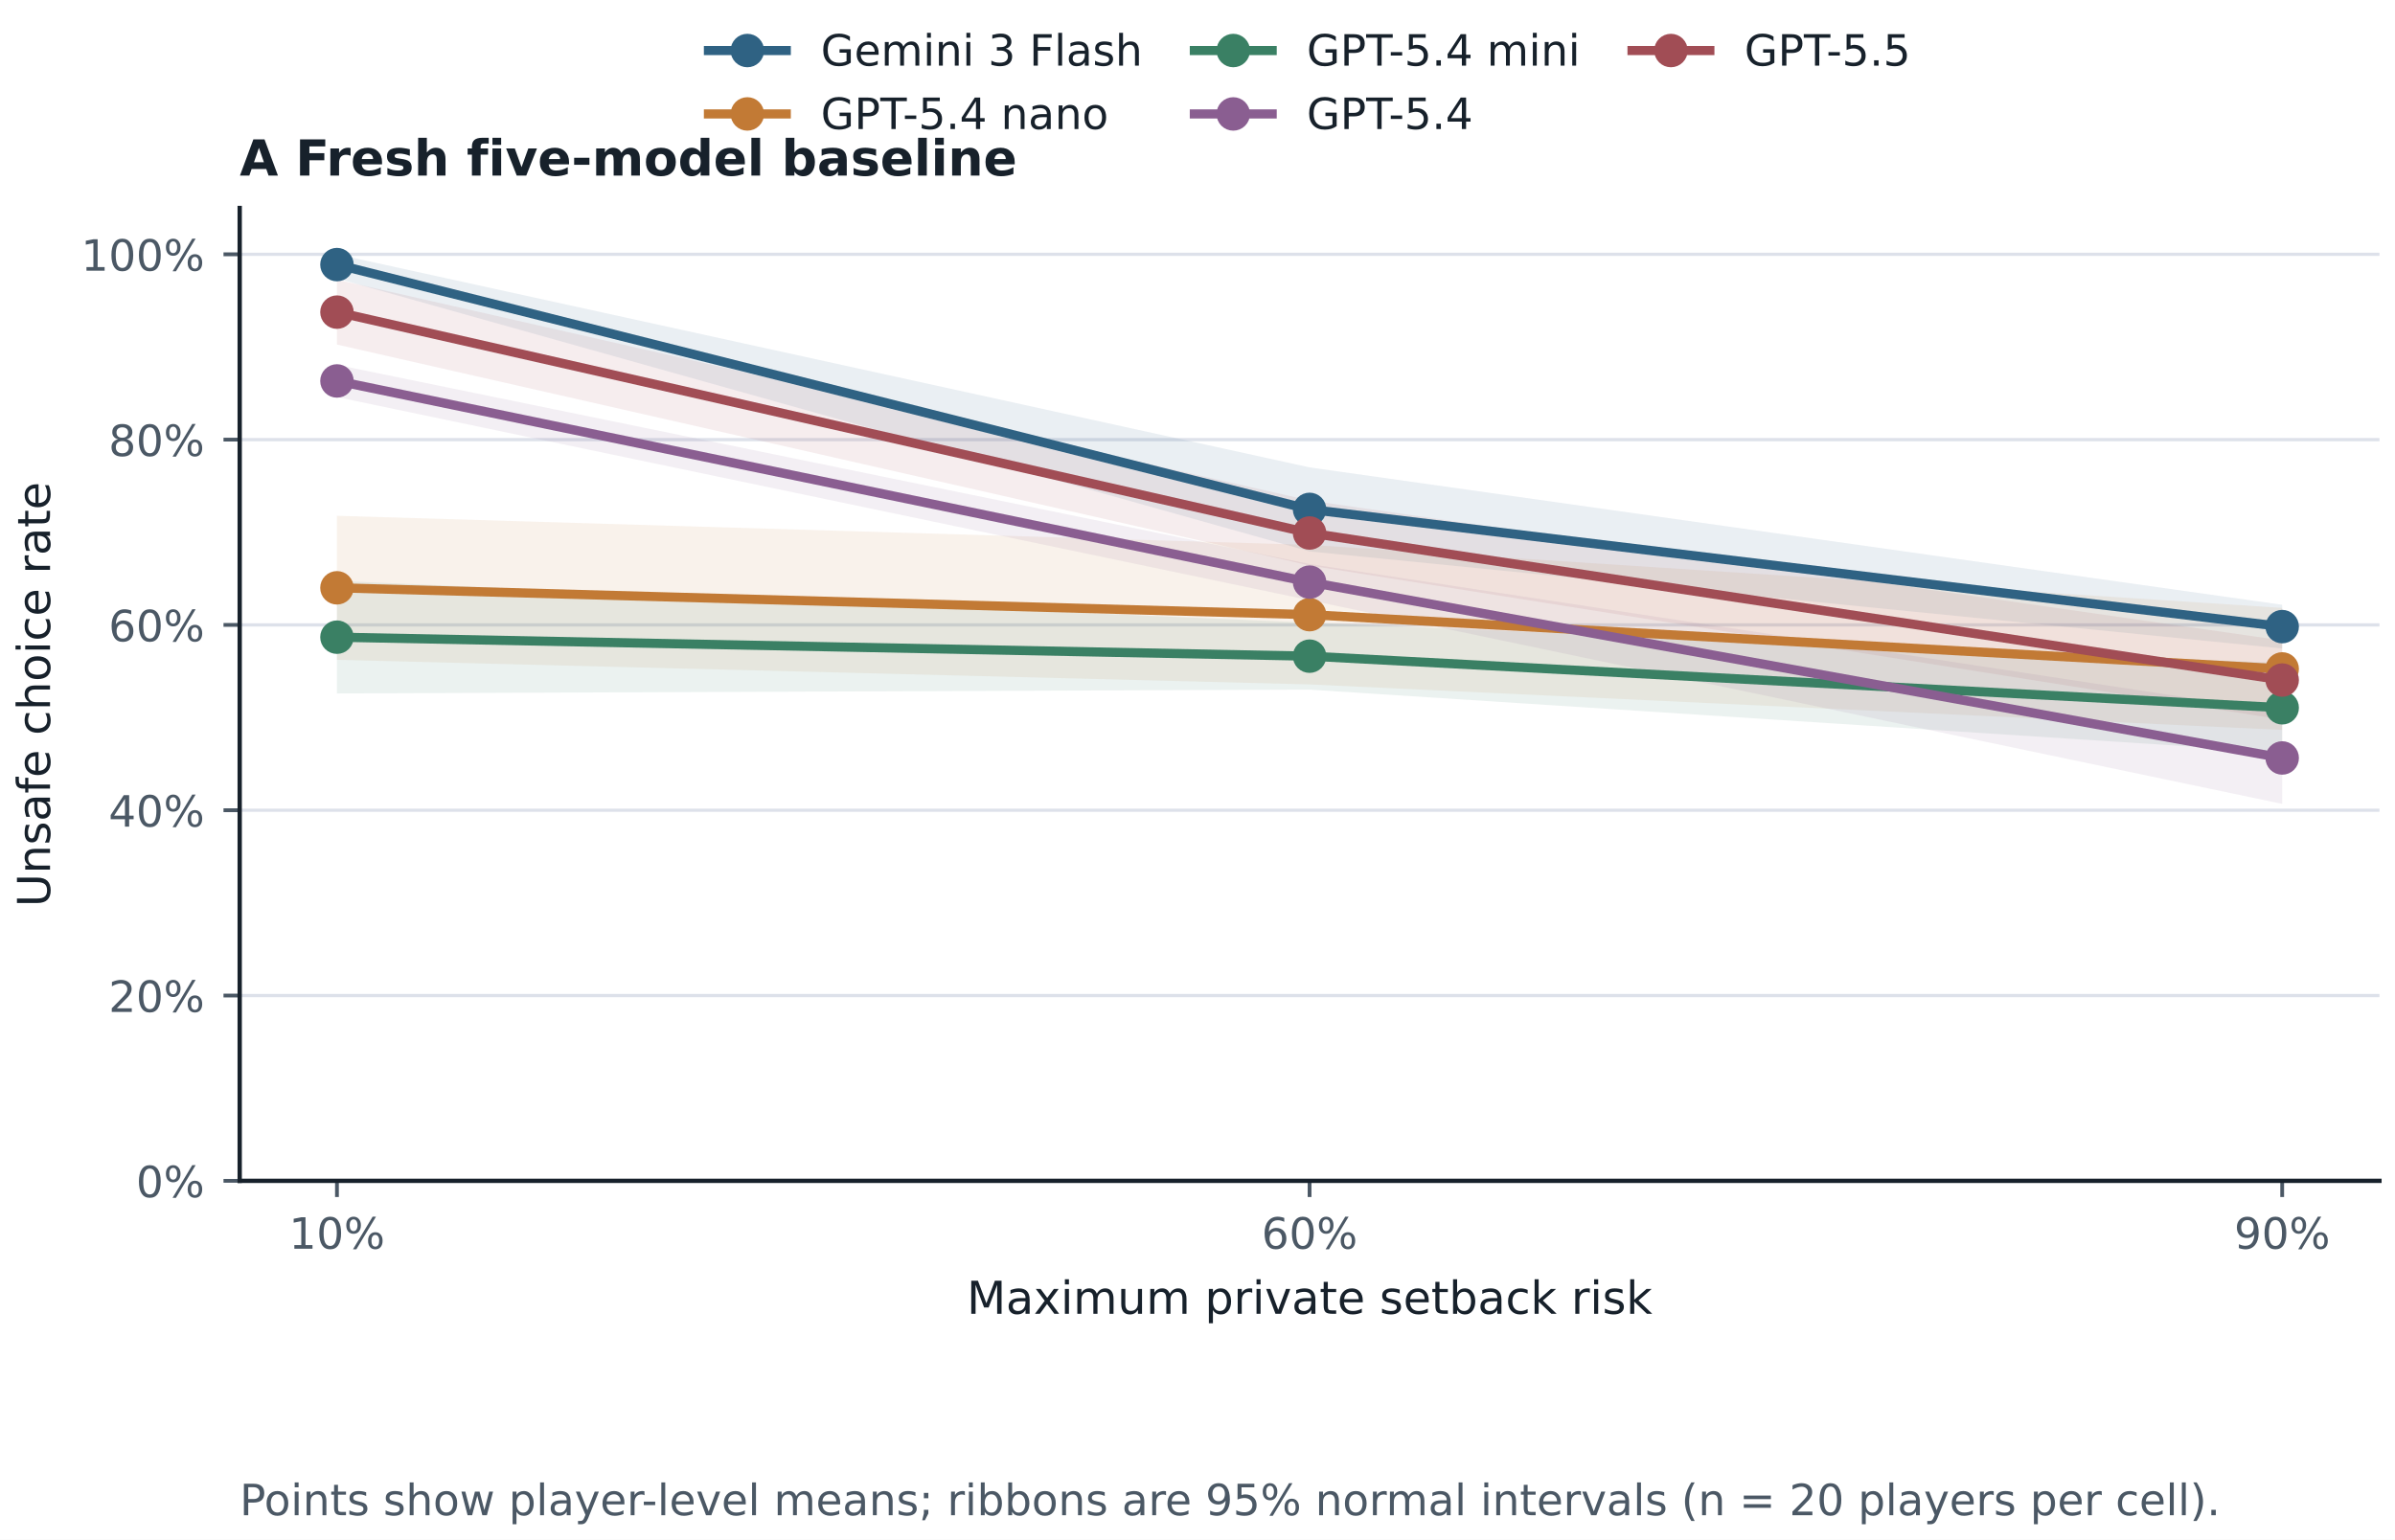
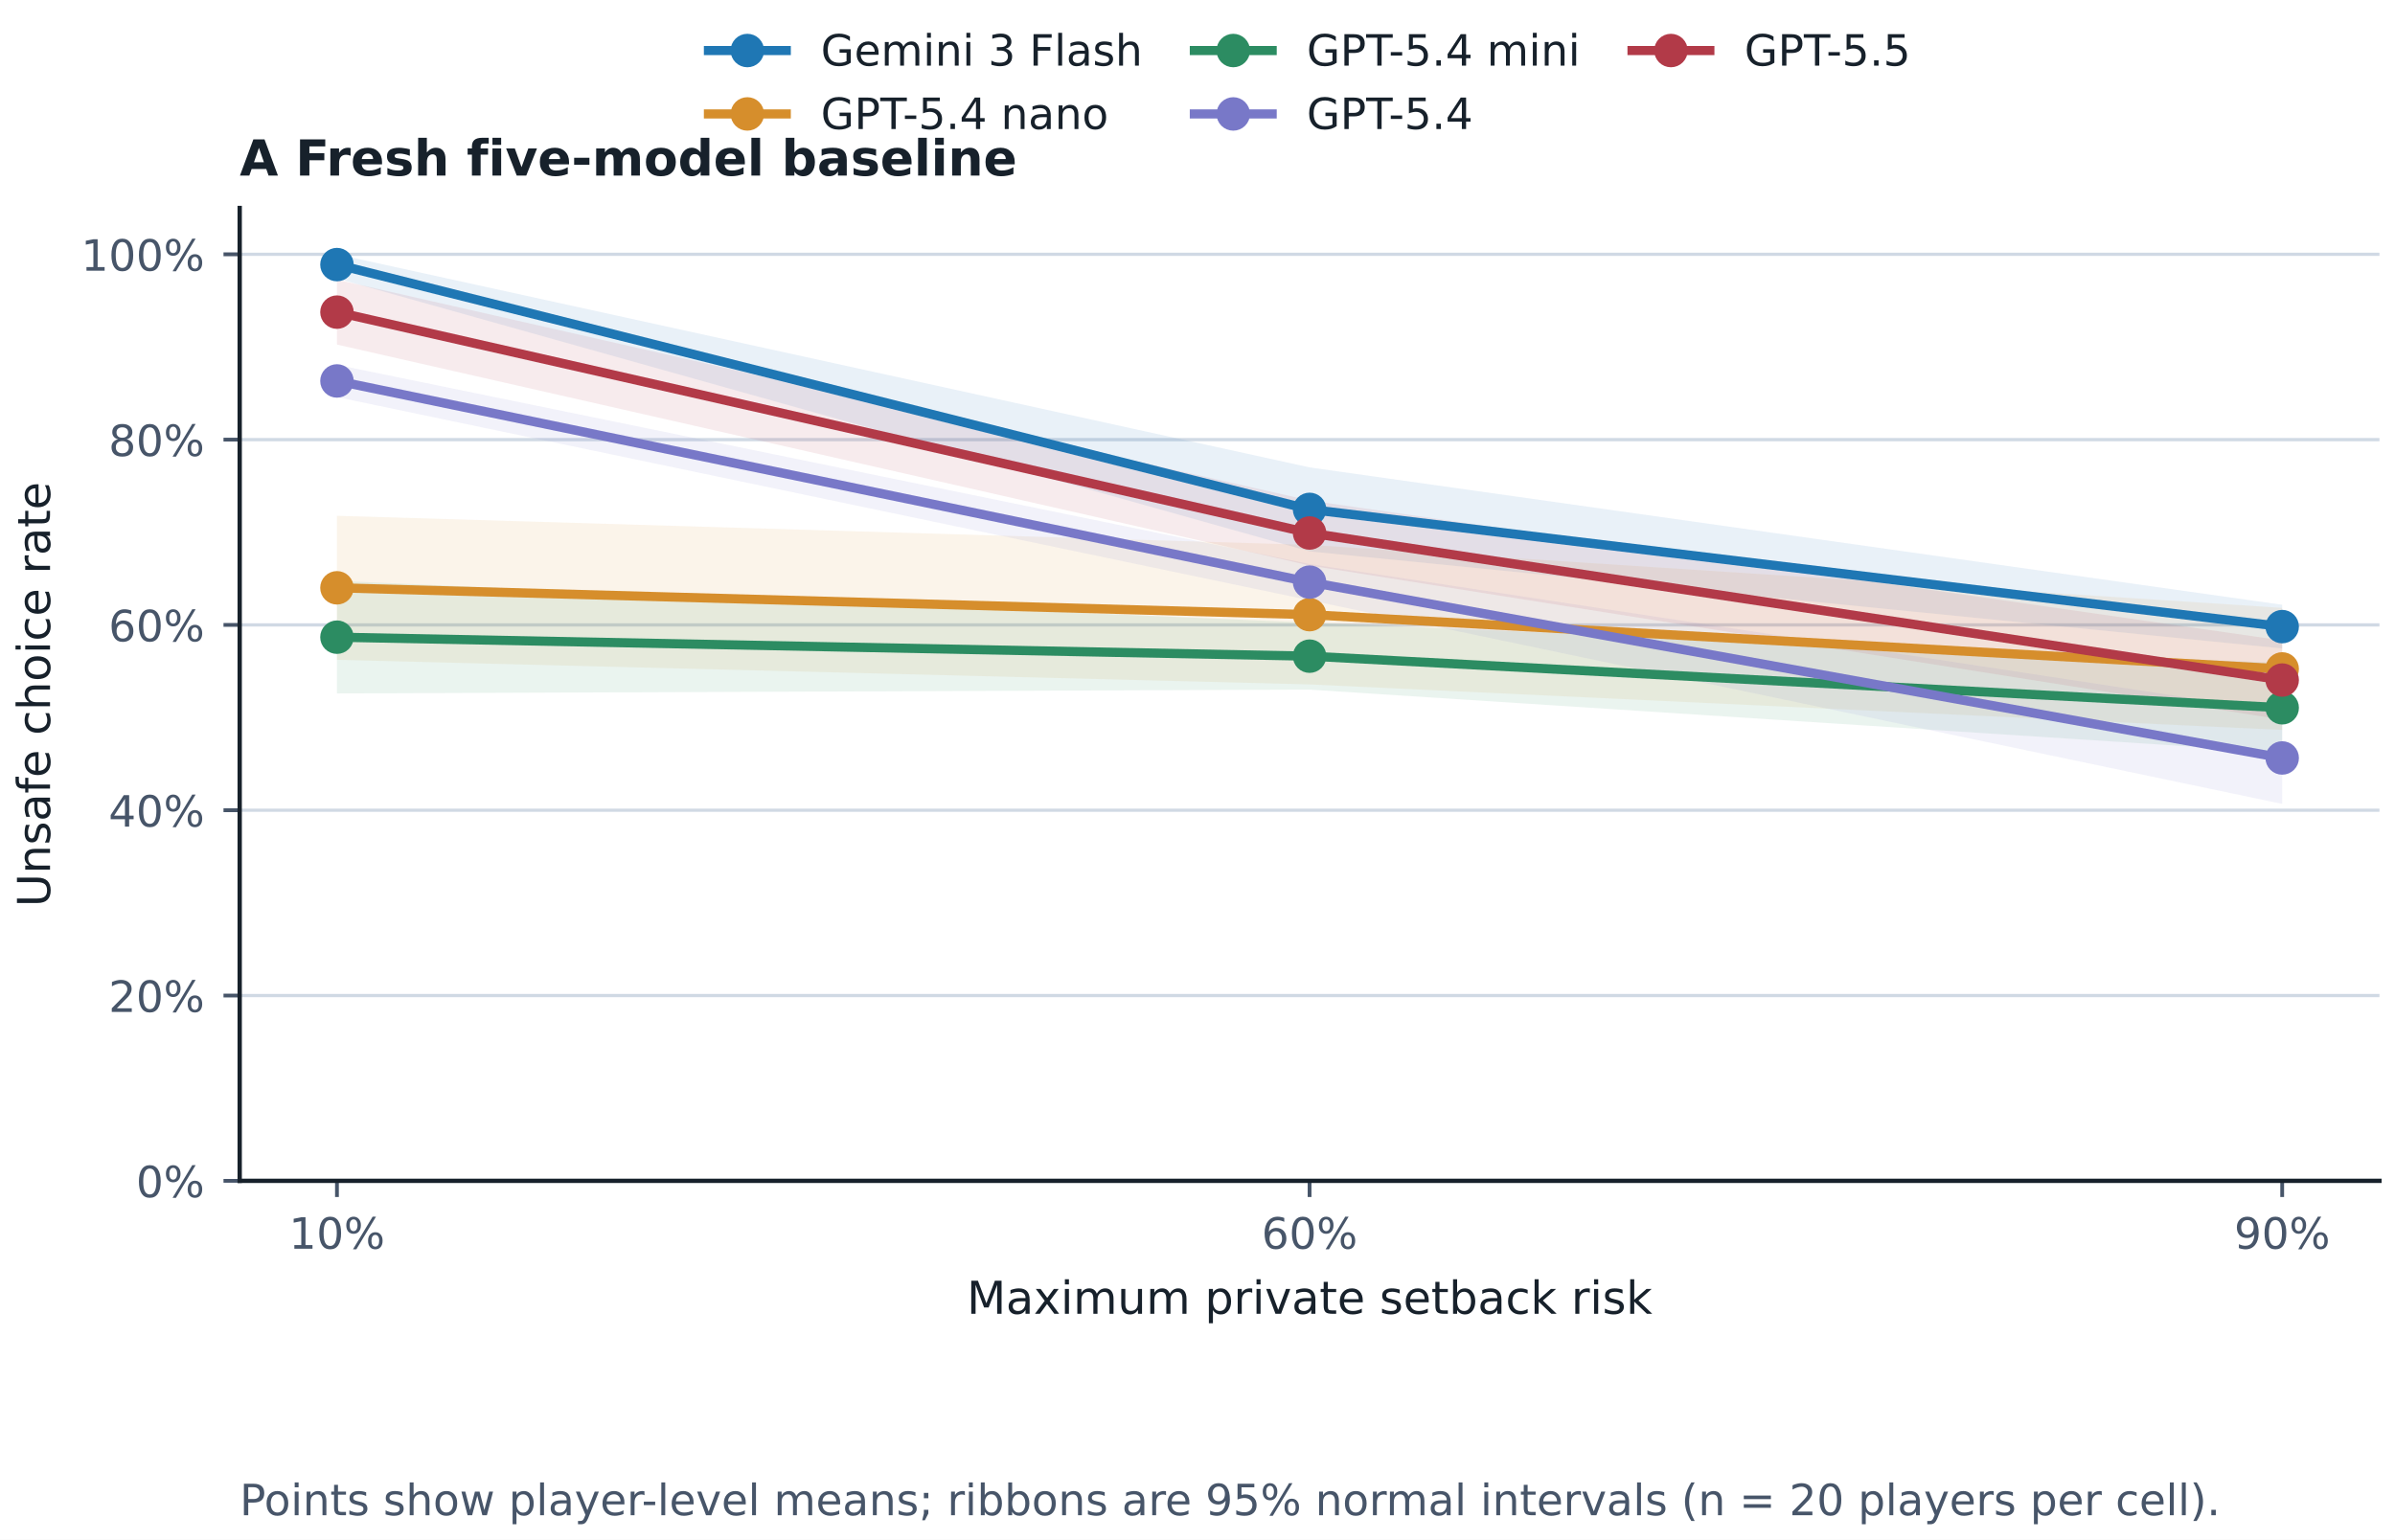
<svg xmlns="http://www.w3.org/2000/svg" xmlns:xlink="http://www.w3.org/1999/xlink" width="443.441pt" height="285.178pt" viewBox="0 0 443.441 285.178" version="1.1">
  <defs>
    <style type="text/css">*{stroke-linejoin: round; stroke-linecap: butt}</style>
  </defs>
  <g id="figure_1">
    <g id="patch_1">
      <path d="M 0 285.178 L 443.441 285.178 L 443.441 0 L 0 0 z " style="fill: #ffffff" />
    </g>
    <g id="axes_1">
      <g id="patch_2">
        <path d="M 44.381 218.7 L 440.561 218.7 L 440.561 38.52 L 44.381 38.52 z " style="fill: #ffffff" />
      </g>
      <g id="matplotlib.axis_1">
        <g id="xtick_1">
          <g id="line2d_1">
            <defs>
-               <path id="m56769b7d9e" d="M 0 0 L 0 3 " style="stroke: #4b5865; stroke-width: 0.7" />
+               <path id="m454da4494c" d="M 0 0 L 0 3 " style="stroke: #475569; stroke-width: 0.7" />
            </defs>
            <g>
-               <use xlink:href="#m56769b7d9e" x="62.389" y="218.7" style="fill: #4b5865; stroke: #4b5865; stroke-width: 0.7" />
+               <use xlink:href="#m454da4494c" x="62.389" y="218.7" style="fill: #475569; stroke: #475569; stroke-width: 0.7" />
            </g>
          </g>
          <g id="text_1">
-             <text style="font-size: 8px; font-family: 'DejaVu Sans'; text-anchor: middle; fill: #4b5865" x="62.389" y="231.278" transform="rotate(-0 62.38906 231.2783)">10%</text>
+             <text style="font-size: 8px; font-family: 'DejaVu Sans'; text-anchor: middle; fill: #475569" x="62.389" y="231.278" transform="rotate(-0 62.38906 231.2783)">10%</text>
          </g>
        </g>
        <g id="xtick_2">
          <g id="line2d_2">
            <g>
-               <use xlink:href="#m56769b7d9e" x="242.471" y="218.7" style="fill: #4b5865; stroke: #4b5865; stroke-width: 0.7" />
+               <use xlink:href="#m454da4494c" x="242.471" y="218.7" style="fill: #475569; stroke: #475569; stroke-width: 0.7" />
            </g>
          </g>
          <g id="text_2">
-             <text style="font-size: 8px; font-family: 'DejaVu Sans'; text-anchor: middle; fill: #4b5865" x="242.471" y="231.278" transform="rotate(-0 242.4709 231.2783)">60%</text>
+             <text style="font-size: 8px; font-family: 'DejaVu Sans'; text-anchor: middle; fill: #475569" x="242.471" y="231.278" transform="rotate(-0 242.4709 231.2783)">60%</text>
          </g>
        </g>
        <g id="xtick_3">
          <g id="line2d_3">
            <g>
-               <use xlink:href="#m56769b7d9e" x="422.553" y="218.7" style="fill: #4b5865; stroke: #4b5865; stroke-width: 0.7" />
+               <use xlink:href="#m454da4494c" x="422.553" y="218.7" style="fill: #475569; stroke: #475569; stroke-width: 0.7" />
            </g>
          </g>
          <g id="text_3">
-             <text style="font-size: 8px; font-family: 'DejaVu Sans'; text-anchor: middle; fill: #4b5865" x="422.553" y="231.278" transform="rotate(-0 422.5527 231.2783)">90%</text>
+             <text style="font-size: 8px; font-family: 'DejaVu Sans'; text-anchor: middle; fill: #475569" x="422.553" y="231.278" transform="rotate(-0 422.5527 231.2783)">90%</text>
          </g>
        </g>
        <g id="text_4">
          <text style="font-size: 8.4px; font-family: 'DejaVu Sans'; text-anchor: middle; fill: #17212b" x="242.471" y="243.325" transform="rotate(-0 242.4709 243.3248)">Maximum private setback risk</text>
        </g>
      </g>
      <g id="matplotlib.axis_2">
        <g id="ytick_1">
          <g id="line2d_4">
-             <path d="M 44.381 218.7 L 440.561 218.7 " clip-path="url(#pc8899e0fa0)" style="fill: none; stroke: #d9dee8; stroke-opacity: 0.9; stroke-width: 0.6; stroke-linecap: square" />
+             <path d="M 44.381 218.7 L 440.561 218.7 " clip-path="url(#p2ffa568756)" style="fill: none; stroke: #cbd5e1; stroke-opacity: 0.9; stroke-width: 0.6; stroke-linecap: square" />
          </g>
          <g id="line2d_5">
            <defs>
-               <path id="mddb1ec28d9" d="M 0 0 L -3 0 " style="stroke: #4b5865; stroke-width: 0.7" />
+               <path id="m88bbcaa2de" d="M 0 0 L -3 0 " style="stroke: #475569; stroke-width: 0.7" />
            </defs>
            <g>
-               <use xlink:href="#mddb1ec28d9" x="44.381" y="218.7" style="fill: #4b5865; stroke: #4b5865; stroke-width: 0.7" />
+               <use xlink:href="#m88bbcaa2de" x="44.381" y="218.7" style="fill: #475569; stroke: #475569; stroke-width: 0.7" />
            </g>
          </g>
          <g id="text_5">
-             <text style="font-size: 8px; font-family: 'DejaVu Sans'; text-anchor: end; fill: #4b5865" x="37.881" y="221.739" transform="rotate(-0 37.88088 221.739)">0%</text>
+             <text style="font-size: 8px; font-family: 'DejaVu Sans'; text-anchor: end; fill: #475569" x="37.881" y="221.739" transform="rotate(-0 37.88088 221.739)">0%</text>
          </g>
        </g>
        <g id="ytick_2">
          <g id="line2d_6">
-             <path d="M 44.381 184.38 L 440.561 184.38 " clip-path="url(#pc8899e0fa0)" style="fill: none; stroke: #d9dee8; stroke-opacity: 0.9; stroke-width: 0.6; stroke-linecap: square" />
+             <path d="M 44.381 184.38 L 440.561 184.38 " clip-path="url(#p2ffa568756)" style="fill: none; stroke: #cbd5e1; stroke-opacity: 0.9; stroke-width: 0.6; stroke-linecap: square" />
          </g>
          <g id="line2d_7">
            <g>
-               <use xlink:href="#mddb1ec28d9" x="44.381" y="184.38" style="fill: #4b5865; stroke: #4b5865; stroke-width: 0.7" />
+               <use xlink:href="#m88bbcaa2de" x="44.381" y="184.38" style="fill: #475569; stroke: #475569; stroke-width: 0.7" />
            </g>
          </g>
          <g id="text_6">
-             <text style="font-size: 8px; font-family: 'DejaVu Sans'; text-anchor: end; fill: #4b5865" x="37.881" y="187.419" transform="rotate(-0 37.88088 187.419)">20%</text>
+             <text style="font-size: 8px; font-family: 'DejaVu Sans'; text-anchor: end; fill: #475569" x="37.881" y="187.419" transform="rotate(-0 37.88088 187.419)">20%</text>
          </g>
        </g>
        <g id="ytick_3">
          <g id="line2d_8">
-             <path d="M 44.381 150.06 L 440.561 150.06 " clip-path="url(#pc8899e0fa0)" style="fill: none; stroke: #d9dee8; stroke-opacity: 0.9; stroke-width: 0.6; stroke-linecap: square" />
+             <path d="M 44.381 150.06 L 440.561 150.06 " clip-path="url(#p2ffa568756)" style="fill: none; stroke: #cbd5e1; stroke-opacity: 0.9; stroke-width: 0.6; stroke-linecap: square" />
          </g>
          <g id="line2d_9">
            <g>
-               <use xlink:href="#mddb1ec28d9" x="44.381" y="150.06" style="fill: #4b5865; stroke: #4b5865; stroke-width: 0.7" />
+               <use xlink:href="#m88bbcaa2de" x="44.381" y="150.06" style="fill: #475569; stroke: #475569; stroke-width: 0.7" />
            </g>
          </g>
          <g id="text_7">
-             <text style="font-size: 8px; font-family: 'DejaVu Sans'; text-anchor: end; fill: #4b5865" x="37.881" y="153.099" transform="rotate(-0 37.88088 153.099)">40%</text>
+             <text style="font-size: 8px; font-family: 'DejaVu Sans'; text-anchor: end; fill: #475569" x="37.881" y="153.099" transform="rotate(-0 37.88088 153.099)">40%</text>
          </g>
        </g>
        <g id="ytick_4">
          <g id="line2d_10">
-             <path d="M 44.381 115.74 L 440.561 115.74 " clip-path="url(#pc8899e0fa0)" style="fill: none; stroke: #d9dee8; stroke-opacity: 0.9; stroke-width: 0.6; stroke-linecap: square" />
+             <path d="M 44.381 115.74 L 440.561 115.74 " clip-path="url(#p2ffa568756)" style="fill: none; stroke: #cbd5e1; stroke-opacity: 0.9; stroke-width: 0.6; stroke-linecap: square" />
          </g>
          <g id="line2d_11">
            <g>
-               <use xlink:href="#mddb1ec28d9" x="44.381" y="115.74" style="fill: #4b5865; stroke: #4b5865; stroke-width: 0.7" />
+               <use xlink:href="#m88bbcaa2de" x="44.381" y="115.74" style="fill: #475569; stroke: #475569; stroke-width: 0.7" />
            </g>
          </g>
          <g id="text_8">
-             <text style="font-size: 8px; font-family: 'DejaVu Sans'; text-anchor: end; fill: #4b5865" x="37.881" y="118.779" transform="rotate(-0 37.88088 118.779)">60%</text>
+             <text style="font-size: 8px; font-family: 'DejaVu Sans'; text-anchor: end; fill: #475569" x="37.881" y="118.779" transform="rotate(-0 37.88088 118.779)">60%</text>
          </g>
        </g>
        <g id="ytick_5">
          <g id="line2d_12">
-             <path d="M 44.381 81.42 L 440.561 81.42 " clip-path="url(#pc8899e0fa0)" style="fill: none; stroke: #d9dee8; stroke-opacity: 0.9; stroke-width: 0.6; stroke-linecap: square" />
+             <path d="M 44.381 81.42 L 440.561 81.42 " clip-path="url(#p2ffa568756)" style="fill: none; stroke: #cbd5e1; stroke-opacity: 0.9; stroke-width: 0.6; stroke-linecap: square" />
          </g>
          <g id="line2d_13">
            <g>
-               <use xlink:href="#mddb1ec28d9" x="44.381" y="81.42" style="fill: #4b5865; stroke: #4b5865; stroke-width: 0.7" />
+               <use xlink:href="#m88bbcaa2de" x="44.381" y="81.42" style="fill: #475569; stroke: #475569; stroke-width: 0.7" />
            </g>
          </g>
          <g id="text_9">
-             <text style="font-size: 8px; font-family: 'DejaVu Sans'; text-anchor: end; fill: #4b5865" x="37.881" y="84.459" transform="rotate(-0 37.88088 84.45897)">80%</text>
+             <text style="font-size: 8px; font-family: 'DejaVu Sans'; text-anchor: end; fill: #475569" x="37.881" y="84.459" transform="rotate(-0 37.88088 84.45897)">80%</text>
          </g>
        </g>
        <g id="ytick_6">
          <g id="line2d_14">
-             <path d="M 44.381 47.1 L 440.561 47.1 " clip-path="url(#pc8899e0fa0)" style="fill: none; stroke: #d9dee8; stroke-opacity: 0.9; stroke-width: 0.6; stroke-linecap: square" />
+             <path d="M 44.381 47.1 L 440.561 47.1 " clip-path="url(#p2ffa568756)" style="fill: none; stroke: #cbd5e1; stroke-opacity: 0.9; stroke-width: 0.6; stroke-linecap: square" />
          </g>
          <g id="line2d_15">
            <g>
-               <use xlink:href="#mddb1ec28d9" x="44.381" y="47.1" style="fill: #4b5865; stroke: #4b5865; stroke-width: 0.7" />
+               <use xlink:href="#m88bbcaa2de" x="44.381" y="47.1" style="fill: #475569; stroke: #475569; stroke-width: 0.7" />
            </g>
          </g>
          <g id="text_10">
-             <text style="font-size: 8px; font-family: 'DejaVu Sans'; text-anchor: end; fill: #4b5865" x="37.881" y="50.139" transform="rotate(-0 37.88088 50.13898)">100%</text>
+             <text style="font-size: 8px; font-family: 'DejaVu Sans'; text-anchor: end; fill: #475569" x="37.881" y="50.139" transform="rotate(-0 37.88088 50.13898)">100%</text>
          </g>
        </g>
        <g id="text_11">
          <text style="font-size: 8.4px; font-family: 'DejaVu Sans'; text-anchor: middle; fill: #17212b" x="9.263" y="128.61" transform="rotate(-90 9.262688 128.6096)">Unsafe choice rate</text>
        </g>
      </g>
      <g id="FillBetweenPolyCollection_1">
        <defs>
-           <path id="m3dfe9d9d3b" d="M 62.389 -238.078 L 62.389 -233.6 L 242.471 -183.054 L 422.553 -165.078 L 422.553 -173.17 L 422.553 -173.17 L 242.471 -198.613 L 62.389 -238.078 z " />
-         </defs>
-         <g clip-path="url(#pc8899e0fa0)">
-           <use xlink:href="#m3dfe9d9d3b" x="0" y="285.178" style="fill: #2f6283; fill-opacity: 0.1" />
+           <path id="m6dea6021c3" d="M 62.389 -238.078 L 62.389 -233.6 L 242.471 -183.054 L 422.553 -165.078 L 422.553 -173.17 L 422.553 -173.17 L 242.471 -198.613 L 62.389 -238.078 z " />
+         </defs>
+         <g clip-path="url(#p2ffa568756)">
+           <use xlink:href="#m6dea6021c3" x="0" y="285.178" style="fill: #1f77b4; fill-opacity: 0.1" />
        </g>
      </g>
      <g id="FillBetweenPolyCollection_2">
        <defs>
-           <path id="maeefdb928b" d="M 62.389 -189.65 L 62.389 -162.972 L 242.471 -158.419 L 422.553 -149.986 L 422.553 -172.592 L 422.553 -172.592 L 242.471 -184.256 L 62.389 -189.65 z " />
-         </defs>
-         <g clip-path="url(#pc8899e0fa0)">
-           <use xlink:href="#maeefdb928b" x="0" y="285.178" style="fill: #c27a35; fill-opacity: 0.1" />
+           <path id="mc82da6ccd3" d="M 62.389 -189.65 L 62.389 -162.972 L 242.471 -158.419 L 422.553 -149.986 L 422.553 -172.592 L 422.553 -172.592 L 242.471 -184.256 L 62.389 -189.65 z " />
+         </defs>
+         <g clip-path="url(#p2ffa568756)">
+           <use xlink:href="#mc82da6ccd3" x="0" y="285.178" style="fill: #d68e2c; fill-opacity: 0.1" />
        </g>
      </g>
      <g id="FillBetweenPolyCollection_3">
        <defs>
-           <path id="m7e11b10a53" d="M 62.389 -177.588 L 62.389 -156.749 L 242.471 -157.454 L 422.553 -145.82 L 422.553 -162.368 L 422.553 -162.368 L 242.471 -169.847 L 62.389 -177.588 z " />
-         </defs>
-         <g clip-path="url(#pc8899e0fa0)">
-           <use xlink:href="#m7e11b10a53" x="0" y="285.178" style="fill: #3a8064; fill-opacity: 0.1" />
+           <path id="m2132562938" d="M 62.389 -177.588 L 62.389 -156.749 L 242.471 -157.454 L 422.553 -145.82 L 422.553 -162.368 L 422.553 -162.368 L 242.471 -169.847 L 62.389 -177.588 z " />
+         </defs>
+         <g clip-path="url(#p2ffa568756)">
+           <use xlink:href="#m2132562938" x="0" y="285.178" style="fill: #2c8c62; fill-opacity: 0.1" />
        </g>
      </g>
      <g id="FillBetweenPolyCollection_4">
        <defs>
-           <path id="m6d012a0838" d="M 62.389 -217.61 L 62.389 -211.637 L 242.471 -174.011 L 422.553 -136.291 L 422.553 -153.304 L 422.553 -153.304 L 242.471 -180.717 L 62.389 -217.61 z " />
-         </defs>
-         <g clip-path="url(#pc8899e0fa0)">
-           <use xlink:href="#m6d012a0838" x="0" y="285.178" style="fill: #8a5e91; fill-opacity: 0.1" />
+           <path id="mc61a777f0d" d="M 62.389 -217.61 L 62.389 -211.637 L 242.471 -174.011 L 422.553 -136.291 L 422.553 -153.304 L 422.553 -153.304 L 242.471 -180.717 L 62.389 -217.61 z " />
+         </defs>
+         <g clip-path="url(#p2ffa568756)">
+           <use xlink:href="#mc61a777f0d" x="0" y="285.178" style="fill: #7878c8; fill-opacity: 0.1" />
        </g>
      </g>
      <g id="FillBetweenPolyCollection_5">
        <defs>
-           <path id="m9c845ab0f0" d="M 62.389 -233.377 L 62.389 -221.361 L 242.471 -180.438 L 422.553 -151.894 L 422.553 -166.558 L 422.553 -166.558 L 242.471 -192.483 L 62.389 -233.377 z " />
-         </defs>
-         <g clip-path="url(#pc8899e0fa0)">
-           <use xlink:href="#m9c845ab0f0" x="0" y="285.178" style="fill: #a14d55; fill-opacity: 0.1" />
+           <path id="m276f69ffcd" d="M 62.389 -233.377 L 62.389 -221.361 L 242.471 -180.438 L 422.553 -151.894 L 422.553 -166.558 L 422.553 -166.558 L 242.471 -192.483 L 62.389 -233.377 z " />
+         </defs>
+         <g clip-path="url(#p2ffa568756)">
+           <use xlink:href="#m276f69ffcd" x="0" y="285.178" style="fill: #b23a48; fill-opacity: 0.1" />
        </g>
      </g>
      <g id="patch_3">
        <path d="M 44.381 218.7 L 44.381 38.52 " style="fill: none; stroke: #17212b; stroke-width: 0.8; stroke-linejoin: miter; stroke-linecap: square" />
      </g>
      <g id="patch_4">
        <path d="M 44.381 218.7 L 440.561 218.7 " style="fill: none; stroke: #17212b; stroke-width: 0.8; stroke-linejoin: miter; stroke-linecap: square" />
      </g>
      <g id="line2d_16">
-         <path d="M 62.389 49.006 L 242.471 94.344 L 422.553 116.054 " clip-path="url(#pc8899e0fa0)" style="fill: none; stroke: #2f6283; stroke-width: 1.7; stroke-linecap: square" />
-         <defs>
-           <path id="md146628c91" d="M 0 2.6 C 0.69 2.6 1.351 2.326 1.838 1.838 C 2.326 1.351 2.6 0.69 2.6 0 C 2.6 -0.69 2.326 -1.351 1.838 -1.838 C 1.351 -2.326 0.69 -2.6 0 -2.6 C -0.69 -2.6 -1.351 -2.326 -1.838 -1.838 C -2.326 -1.351 -2.6 -0.69 -2.6 0 C -2.6 0.69 -2.326 1.351 -1.838 1.838 C -1.351 2.326 -0.69 2.6 0 2.6 z " style="stroke: #2f6283" />
-         </defs>
-         <g clip-path="url(#pc8899e0fa0)">
-           <use xlink:href="#md146628c91" x="62.389" y="49.006" style="fill: #2f6283; stroke: #2f6283" />
-           <use xlink:href="#md146628c91" x="242.471" y="94.344" style="fill: #2f6283; stroke: #2f6283" />
-           <use xlink:href="#md146628c91" x="422.553" y="116.054" style="fill: #2f6283; stroke: #2f6283" />
+         <path d="M 62.389 49.006 L 242.471 94.344 L 422.553 116.054 " clip-path="url(#p2ffa568756)" style="fill: none; stroke: #1f77b4; stroke-width: 1.7; stroke-linecap: square" />
+         <defs>
+           <path id="m0288c454e5" d="M 0 2.6 C 0.69 2.6 1.351 2.326 1.838 1.838 C 2.326 1.351 2.6 0.69 2.6 0 C 2.6 -0.69 2.326 -1.351 1.838 -1.838 C 1.351 -2.326 0.69 -2.6 0 -2.6 C -0.69 -2.6 -1.351 -2.326 -1.838 -1.838 C -2.326 -1.351 -2.6 -0.69 -2.6 0 C -2.6 0.69 -2.326 1.351 -1.838 1.838 C -1.351 2.326 -0.69 2.6 0 2.6 z " style="stroke: #1f77b4" />
+         </defs>
+         <g clip-path="url(#p2ffa568756)">
+           <use xlink:href="#m0288c454e5" x="62.389" y="49.006" style="fill: #1f77b4; stroke: #1f77b4" />
+           <use xlink:href="#m0288c454e5" x="242.471" y="94.344" style="fill: #1f77b4; stroke: #1f77b4" />
+           <use xlink:href="#m0288c454e5" x="422.553" y="116.054" style="fill: #1f77b4; stroke: #1f77b4" />
        </g>
      </g>
      <g id="line2d_17">
-         <path d="M 62.389 108.867 L 242.471 113.84 L 422.553 123.889 " clip-path="url(#pc8899e0fa0)" style="fill: none; stroke: #c27a35; stroke-width: 1.7; stroke-linecap: square" />
-         <defs>
-           <path id="m96a9060ce9" d="M 0 2.6 C 0.69 2.6 1.351 2.326 1.838 1.838 C 2.326 1.351 2.6 0.69 2.6 0 C 2.6 -0.69 2.326 -1.351 1.838 -1.838 C 1.351 -2.326 0.69 -2.6 0 -2.6 C -0.69 -2.6 -1.351 -2.326 -1.838 -1.838 C -2.326 -1.351 -2.6 -0.69 -2.6 0 C -2.6 0.69 -2.326 1.351 -1.838 1.838 C -1.351 2.326 -0.69 2.6 0 2.6 z " style="stroke: #c27a35" />
-         </defs>
-         <g clip-path="url(#pc8899e0fa0)">
-           <use xlink:href="#m96a9060ce9" x="62.389" y="108.867" style="fill: #c27a35; stroke: #c27a35" />
-           <use xlink:href="#m96a9060ce9" x="242.471" y="113.84" style="fill: #c27a35; stroke: #c27a35" />
-           <use xlink:href="#m96a9060ce9" x="422.553" y="123.889" style="fill: #c27a35; stroke: #c27a35" />
+         <path d="M 62.389 108.867 L 242.471 113.84 L 422.553 123.889 " clip-path="url(#p2ffa568756)" style="fill: none; stroke: #d68e2c; stroke-width: 1.7; stroke-linecap: square" />
+         <defs>
+           <path id="m295d6d9c26" d="M 0 2.6 C 0.69 2.6 1.351 2.326 1.838 1.838 C 2.326 1.351 2.6 0.69 2.6 0 C 2.6 -0.69 2.326 -1.351 1.838 -1.838 C 1.351 -2.326 0.69 -2.6 0 -2.6 C -0.69 -2.6 -1.351 -2.326 -1.838 -1.838 C -2.326 -1.351 -2.6 -0.69 -2.6 0 C -2.6 0.69 -2.326 1.351 -1.838 1.838 C -1.351 2.326 -0.69 2.6 0 2.6 z " style="stroke: #d68e2c" />
+         </defs>
+         <g clip-path="url(#p2ffa568756)">
+           <use xlink:href="#m295d6d9c26" x="62.389" y="108.867" style="fill: #d68e2c; stroke: #d68e2c" />
+           <use xlink:href="#m295d6d9c26" x="242.471" y="113.84" style="fill: #d68e2c; stroke: #d68e2c" />
+           <use xlink:href="#m295d6d9c26" x="422.553" y="123.889" style="fill: #d68e2c; stroke: #d68e2c" />
        </g>
      </g>
      <g id="line2d_18">
-         <path d="M 62.389 118.01 L 242.471 121.527 L 422.553 131.084 " clip-path="url(#pc8899e0fa0)" style="fill: none; stroke: #3a8064; stroke-width: 1.7; stroke-linecap: square" />
-         <defs>
-           <path id="m0d102e540e" d="M 0 2.6 C 0.69 2.6 1.351 2.326 1.838 1.838 C 2.326 1.351 2.6 0.69 2.6 0 C 2.6 -0.69 2.326 -1.351 1.838 -1.838 C 1.351 -2.326 0.69 -2.6 0 -2.6 C -0.69 -2.6 -1.351 -2.326 -1.838 -1.838 C -2.326 -1.351 -2.6 -0.69 -2.6 0 C -2.6 0.69 -2.326 1.351 -1.838 1.838 C -1.351 2.326 -0.69 2.6 0 2.6 z " style="stroke: #3a8064" />
-         </defs>
-         <g clip-path="url(#pc8899e0fa0)">
-           <use xlink:href="#m0d102e540e" x="62.389" y="118.01" style="fill: #3a8064; stroke: #3a8064" />
-           <use xlink:href="#m0d102e540e" x="242.471" y="121.527" style="fill: #3a8064; stroke: #3a8064" />
-           <use xlink:href="#m0d102e540e" x="422.553" y="131.084" style="fill: #3a8064; stroke: #3a8064" />
+         <path d="M 62.389 118.01 L 242.471 121.527 L 422.553 131.084 " clip-path="url(#p2ffa568756)" style="fill: none; stroke: #2c8c62; stroke-width: 1.7; stroke-linecap: square" />
+         <defs>
+           <path id="md611f9c191" d="M 0 2.6 C 0.69 2.6 1.351 2.326 1.838 1.838 C 2.326 1.351 2.6 0.69 2.6 0 C 2.6 -0.69 2.326 -1.351 1.838 -1.838 C 1.351 -2.326 0.69 -2.6 0 -2.6 C -0.69 -2.6 -1.351 -2.326 -1.838 -1.838 C -2.326 -1.351 -2.6 -0.69 -2.6 0 C -2.6 0.69 -2.326 1.351 -1.838 1.838 C -1.351 2.326 -0.69 2.6 0 2.6 z " style="stroke: #2c8c62" />
+         </defs>
+         <g clip-path="url(#p2ffa568756)">
+           <use xlink:href="#md611f9c191" x="62.389" y="118.01" style="fill: #2c8c62; stroke: #2c8c62" />
+           <use xlink:href="#md611f9c191" x="242.471" y="121.527" style="fill: #2c8c62; stroke: #2c8c62" />
+           <use xlink:href="#md611f9c191" x="422.553" y="131.084" style="fill: #2c8c62; stroke: #2c8c62" />
        </g>
      </g>
      <g id="line2d_19">
-         <path d="M 62.389 70.554 L 242.471 107.814 L 422.553 140.381 " clip-path="url(#pc8899e0fa0)" style="fill: none; stroke: #8a5e91; stroke-width: 1.7; stroke-linecap: square" />
-         <defs>
-           <path id="mcd1f631b8e" d="M 0 2.6 C 0.69 2.6 1.351 2.326 1.838 1.838 C 2.326 1.351 2.6 0.69 2.6 0 C 2.6 -0.69 2.326 -1.351 1.838 -1.838 C 1.351 -2.326 0.69 -2.6 0 -2.6 C -0.69 -2.6 -1.351 -2.326 -1.838 -1.838 C -2.326 -1.351 -2.6 -0.69 -2.6 0 C -2.6 0.69 -2.326 1.351 -1.838 1.838 C -1.351 2.326 -0.69 2.6 0 2.6 z " style="stroke: #8a5e91" />
-         </defs>
-         <g clip-path="url(#pc8899e0fa0)">
-           <use xlink:href="#mcd1f631b8e" x="62.389" y="70.554" style="fill: #8a5e91; stroke: #8a5e91" />
-           <use xlink:href="#mcd1f631b8e" x="242.471" y="107.814" style="fill: #8a5e91; stroke: #8a5e91" />
-           <use xlink:href="#mcd1f631b8e" x="422.553" y="140.381" style="fill: #8a5e91; stroke: #8a5e91" />
+         <path d="M 62.389 70.554 L 242.471 107.814 L 422.553 140.381 " clip-path="url(#p2ffa568756)" style="fill: none; stroke: #7878c8; stroke-width: 1.7; stroke-linecap: square" />
+         <defs>
+           <path id="m79341bbbd1" d="M 0 2.6 C 0.69 2.6 1.351 2.326 1.838 1.838 C 2.326 1.351 2.6 0.69 2.6 0 C 2.6 -0.69 2.326 -1.351 1.838 -1.838 C 1.351 -2.326 0.69 -2.6 0 -2.6 C -0.69 -2.6 -1.351 -2.326 -1.838 -1.838 C -2.326 -1.351 -2.6 -0.69 -2.6 0 C -2.6 0.69 -2.326 1.351 -1.838 1.838 C -1.351 2.326 -0.69 2.6 0 2.6 z " style="stroke: #7878c8" />
+         </defs>
+         <g clip-path="url(#p2ffa568756)">
+           <use xlink:href="#m79341bbbd1" x="62.389" y="70.554" style="fill: #7878c8; stroke: #7878c8" />
+           <use xlink:href="#m79341bbbd1" x="242.471" y="107.814" style="fill: #7878c8; stroke: #7878c8" />
+           <use xlink:href="#m79341bbbd1" x="422.553" y="140.381" style="fill: #7878c8; stroke: #7878c8" />
        </g>
      </g>
      <g id="line2d_20">
-         <path d="M 62.389 57.809 L 242.471 98.717 L 422.553 125.952 " clip-path="url(#pc8899e0fa0)" style="fill: none; stroke: #a14d55; stroke-width: 1.7; stroke-linecap: square" />
-         <defs>
-           <path id="me3821390f2" d="M 0 2.6 C 0.69 2.6 1.351 2.326 1.838 1.838 C 2.326 1.351 2.6 0.69 2.6 0 C 2.6 -0.69 2.326 -1.351 1.838 -1.838 C 1.351 -2.326 0.69 -2.6 0 -2.6 C -0.69 -2.6 -1.351 -2.326 -1.838 -1.838 C -2.326 -1.351 -2.6 -0.69 -2.6 0 C -2.6 0.69 -2.326 1.351 -1.838 1.838 C -1.351 2.326 -0.69 2.6 0 2.6 z " style="stroke: #a14d55" />
-         </defs>
-         <g clip-path="url(#pc8899e0fa0)">
-           <use xlink:href="#me3821390f2" x="62.389" y="57.809" style="fill: #a14d55; stroke: #a14d55" />
-           <use xlink:href="#me3821390f2" x="242.471" y="98.717" style="fill: #a14d55; stroke: #a14d55" />
-           <use xlink:href="#me3821390f2" x="422.553" y="125.952" style="fill: #a14d55; stroke: #a14d55" />
+         <path d="M 62.389 57.809 L 242.471 98.717 L 422.553 125.952 " clip-path="url(#p2ffa568756)" style="fill: none; stroke: #b23a48; stroke-width: 1.7; stroke-linecap: square" />
+         <defs>
+           <path id="m08017914b3" d="M 0 2.6 C 0.69 2.6 1.351 2.326 1.838 1.838 C 2.326 1.351 2.6 0.69 2.6 0 C 2.6 -0.69 2.326 -1.351 1.838 -1.838 C 1.351 -2.326 0.69 -2.6 0 -2.6 C -0.69 -2.6 -1.351 -2.326 -1.838 -1.838 C -2.326 -1.351 -2.6 -0.69 -2.6 0 C -2.6 0.69 -2.326 1.351 -1.838 1.838 C -1.351 2.326 -0.69 2.6 0 2.6 z " style="stroke: #b23a48" />
+         </defs>
+         <g clip-path="url(#p2ffa568756)">
+           <use xlink:href="#m08017914b3" x="62.389" y="57.809" style="fill: #b23a48; stroke: #b23a48" />
+           <use xlink:href="#m08017914b3" x="242.471" y="98.717" style="fill: #b23a48; stroke: #b23a48" />
+           <use xlink:href="#m08017914b3" x="422.553" y="125.952" style="fill: #b23a48; stroke: #b23a48" />
        </g>
      </g>
      <g id="text_12">
-         <text style="font-size: 8px; font-family: 'DejaVu Sans'; text-anchor: start; fill: #4b5865" x="44.381" y="280.634" transform="rotate(-0 44.38088 280.6341)">Points show player-level means; ribbons are 95% normal intervals (n = 20 players per cell).</text>
+         <text style="font-size: 8px; font-family: 'DejaVu Sans'; text-anchor: start; fill: #475569" x="44.381" y="280.634" transform="rotate(-0 44.38088 280.6341)">Points show player-level means; ribbons are 95% normal intervals (n = 20 players per cell).</text>
      </g>
      <g id="text_13">
        <text style="font-weight: 700; font-size: 9.2px; font-family: 'DejaVu Sans'; text-anchor: start; fill: #17212b" x="44.381" y="32.52" transform="rotate(-0 44.38088 32.5196)">A  Fresh five-model baseline</text>
      </g>
      <g id="legend_1">
        <g id="line2d_21">
-           <path d="M 131.175 9.359 L 138.375 9.359 L 145.575 9.359 " style="fill: none; stroke: #2f6283; stroke-width: 1.7; stroke-linecap: square" />
-           <g>
-             <use xlink:href="#md146628c91" x="138.375" y="9.359" style="fill: #2f6283; stroke: #2f6283" />
+           <path d="M 131.175 9.359 L 138.375 9.359 L 145.575 9.359 " style="fill: none; stroke: #1f77b4; stroke-width: 1.7; stroke-linecap: square" />
+           <g>
+             <use xlink:href="#m0288c454e5" x="138.375" y="9.359" style="fill: #1f77b4; stroke: #1f77b4" />
          </g>
        </g>
        <g id="text_14">
          <text style="font-size: 8px; font-family: 'DejaVu Sans'; text-anchor: start; fill: #17212b" x="151.975" y="12.159" transform="rotate(-0 151.9746 12.15875)">Gemini 3 Flash</text>
        </g>
        <g id="line2d_22">
-           <path d="M 131.175 21.101 L 138.375 21.101 L 145.575 21.101 " style="fill: none; stroke: #c27a35; stroke-width: 1.7; stroke-linecap: square" />
-           <g>
-             <use xlink:href="#m96a9060ce9" x="138.375" y="21.101" style="fill: #c27a35; stroke: #c27a35" />
+           <path d="M 131.175 21.101 L 138.375 21.101 L 145.575 21.101 " style="fill: none; stroke: #d68e2c; stroke-width: 1.7; stroke-linecap: square" />
+           <g>
+             <use xlink:href="#m295d6d9c26" x="138.375" y="21.101" style="fill: #d68e2c; stroke: #d68e2c" />
          </g>
        </g>
        <g id="text_15">
          <text style="font-size: 8px; font-family: 'DejaVu Sans'; text-anchor: start; fill: #17212b" x="151.975" y="23.901" transform="rotate(-0 151.9746 23.90125)">GPT-5.4 nano</text>
        </g>
        <g id="line2d_23">
-           <path d="M 221.142 9.359 L 228.342 9.359 L 235.542 9.359 " style="fill: none; stroke: #3a8064; stroke-width: 1.7; stroke-linecap: square" />
-           <g>
-             <use xlink:href="#m0d102e540e" x="228.342" y="9.359" style="fill: #3a8064; stroke: #3a8064" />
+           <path d="M 221.142 9.359 L 228.342 9.359 L 235.542 9.359 " style="fill: none; stroke: #2c8c62; stroke-width: 1.7; stroke-linecap: square" />
+           <g>
+             <use xlink:href="#md611f9c191" x="228.342" y="9.359" style="fill: #2c8c62; stroke: #2c8c62" />
          </g>
        </g>
        <g id="text_16">
          <text style="font-size: 8px; font-family: 'DejaVu Sans'; text-anchor: start; fill: #17212b" x="241.942" y="12.159" transform="rotate(-0 241.9421 12.15875)">GPT-5.4 mini</text>
        </g>
        <g id="line2d_24">
-           <path d="M 221.142 21.101 L 228.342 21.101 L 235.542 21.101 " style="fill: none; stroke: #8a5e91; stroke-width: 1.7; stroke-linecap: square" />
-           <g>
-             <use xlink:href="#mcd1f631b8e" x="228.342" y="21.101" style="fill: #8a5e91; stroke: #8a5e91" />
+           <path d="M 221.142 21.101 L 228.342 21.101 L 235.542 21.101 " style="fill: none; stroke: #7878c8; stroke-width: 1.7; stroke-linecap: square" />
+           <g>
+             <use xlink:href="#m79341bbbd1" x="228.342" y="21.101" style="fill: #7878c8; stroke: #7878c8" />
          </g>
        </g>
        <g id="text_17">
          <text style="font-size: 8px; font-family: 'DejaVu Sans'; text-anchor: start; fill: #17212b" x="241.942" y="23.901" transform="rotate(-0 241.9421 23.90125)">GPT-5.4</text>
        </g>
        <g id="line2d_25">
-           <path d="M 302.18 9.359 L 309.38 9.359 L 316.58 9.359 " style="fill: none; stroke: #a14d55; stroke-width: 1.7; stroke-linecap: square" />
-           <g>
-             <use xlink:href="#me3821390f2" x="309.38" y="9.359" style="fill: #a14d55; stroke: #a14d55" />
+           <path d="M 302.18 9.359 L 309.38 9.359 L 316.58 9.359 " style="fill: none; stroke: #b23a48; stroke-width: 1.7; stroke-linecap: square" />
+           <g>
+             <use xlink:href="#m08017914b3" x="309.38" y="9.359" style="fill: #b23a48; stroke: #b23a48" />
          </g>
        </g>
        <g id="text_18">
          <text style="font-size: 8px; font-family: 'DejaVu Sans'; text-anchor: start; fill: #17212b" x="322.98" y="12.159" transform="rotate(-0 322.9796 12.15875)">GPT-5.5</text>
        </g>
      </g>
    </g>
  </g>
  <defs>
-     <clipPath id="pc8899e0fa0">
+     <clipPath id="p2ffa568756">
      <rect x="44.381" y="38.52" width="396.18" height="180.18" />
    </clipPath>
  </defs>
</svg>
